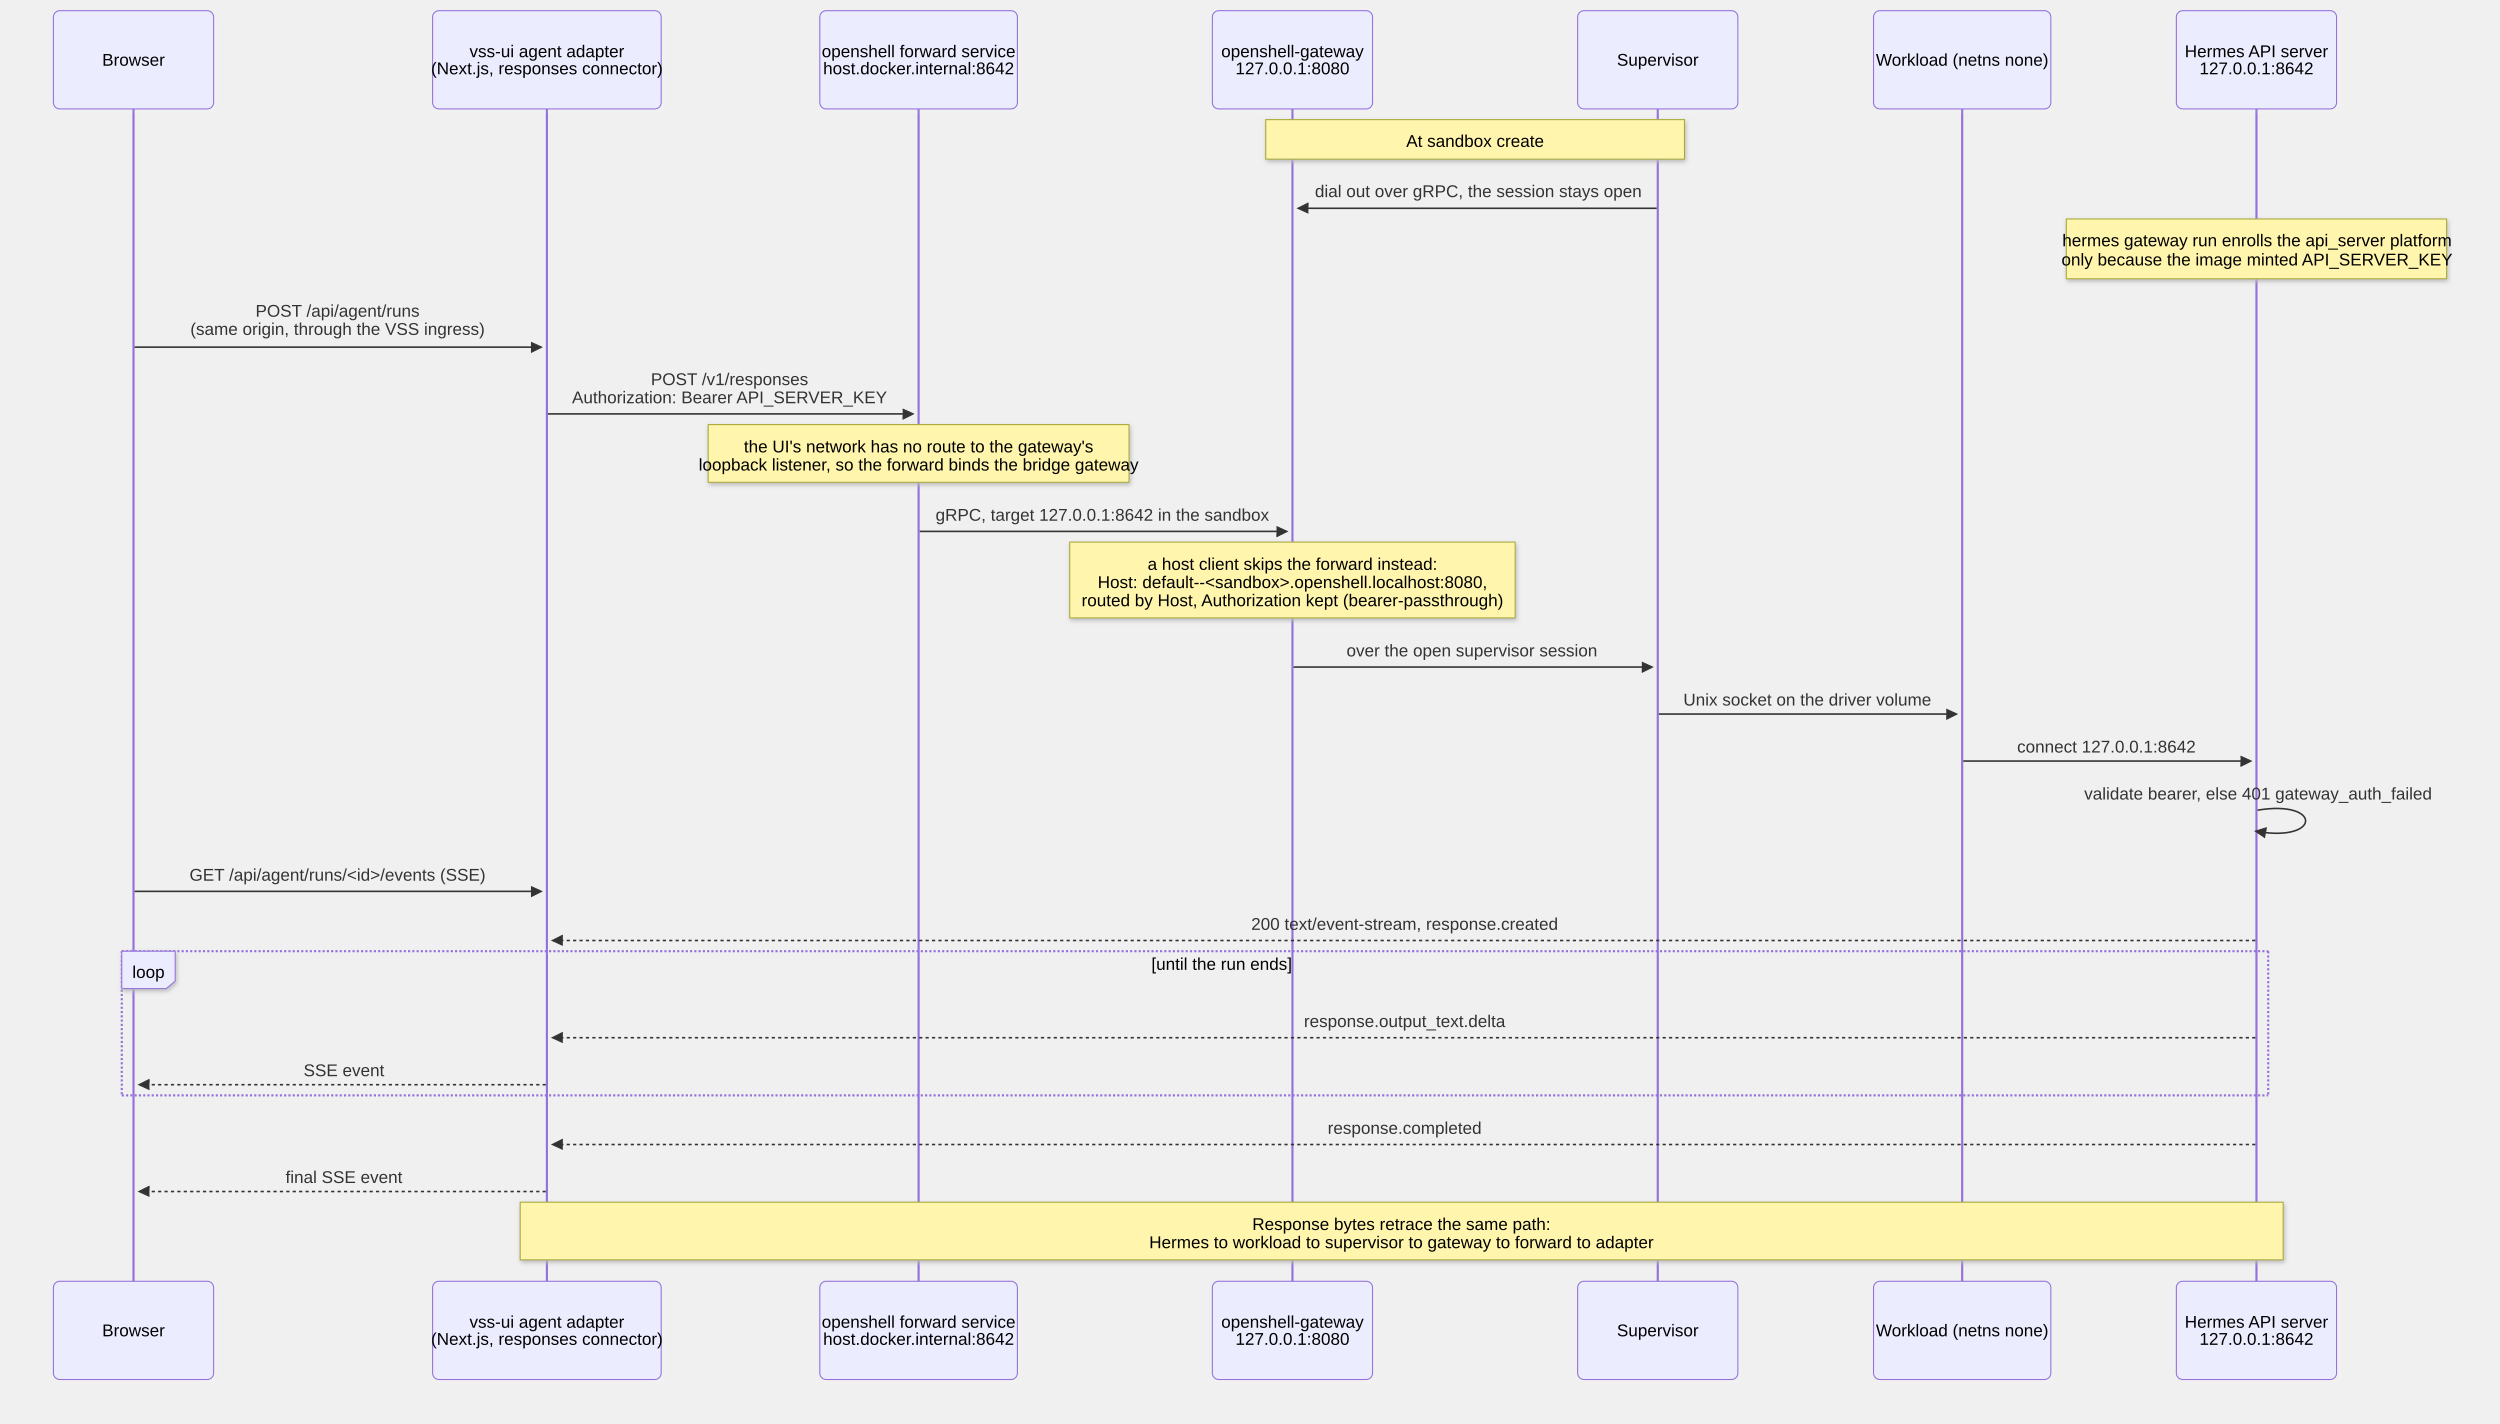
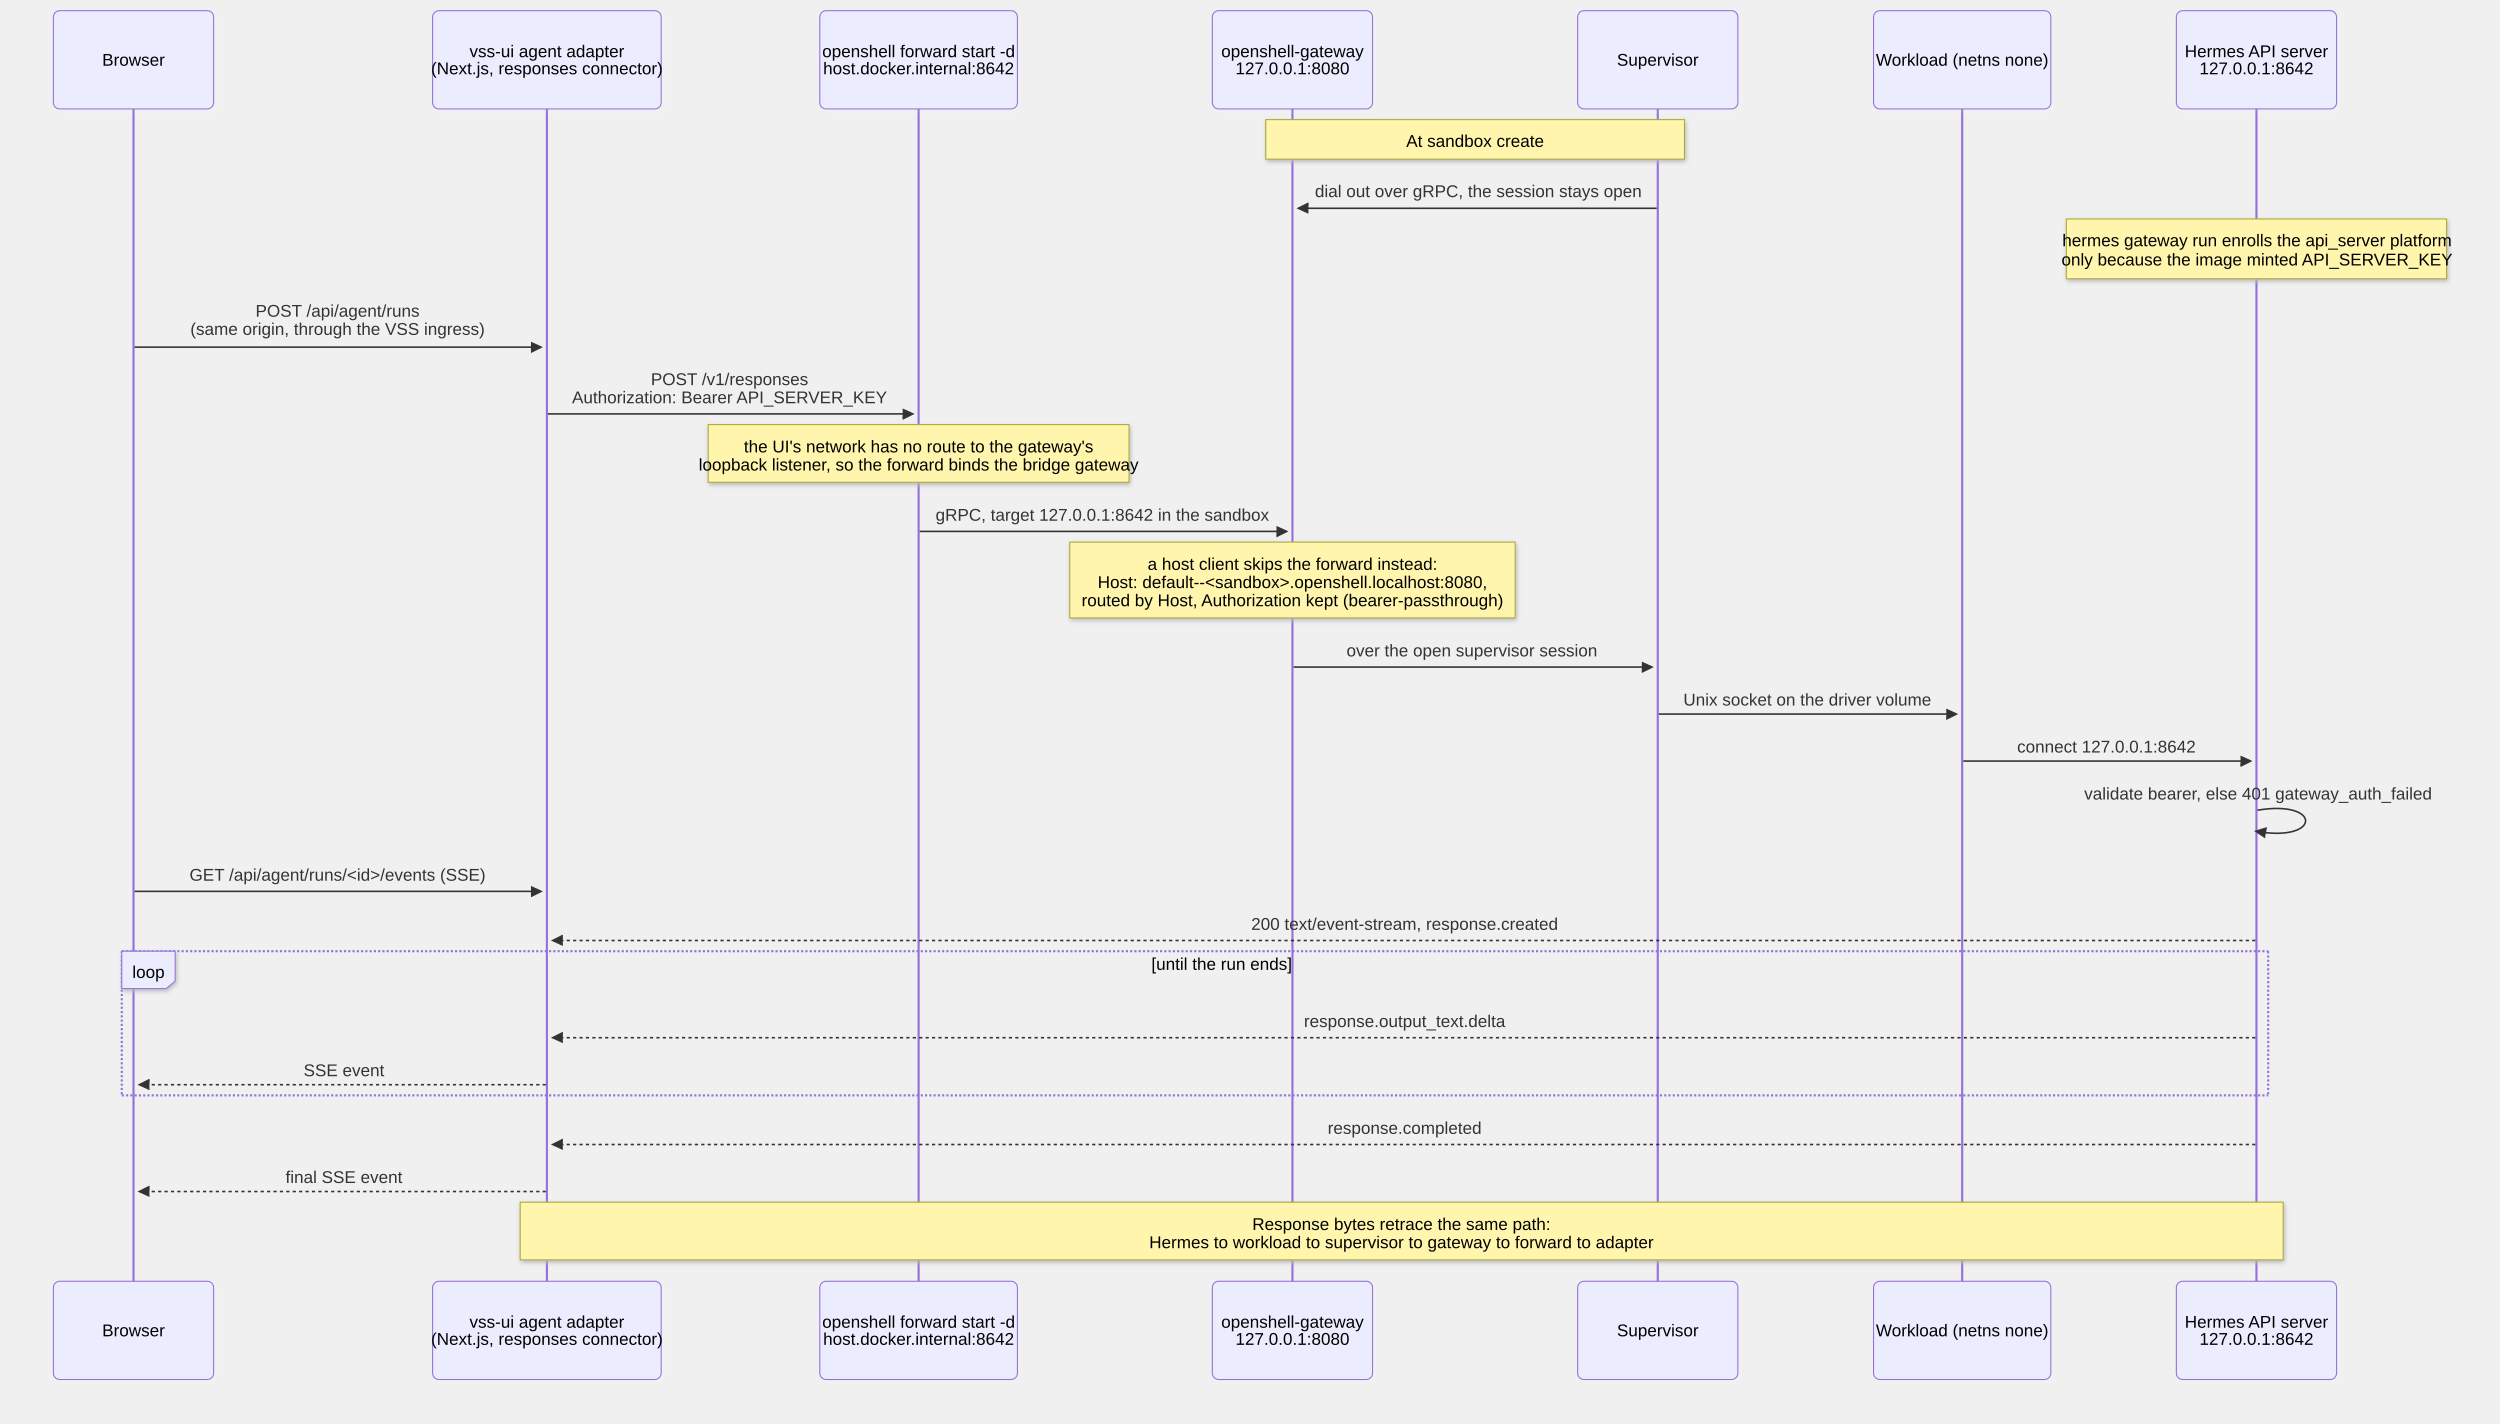
<svg xmlns="http://www.w3.org/2000/svg" id="my-svg" width="100%" style="max-width: 2340.5px; background-color: white;" viewBox="-50 -10 2340.5 1332.5" role="graphics-document document" aria-roledescription="sequence">
  <g>
    <rect x="1987.5" y="1189.5" fill="#eaeaea" stroke="#666" width="150" height="92" name="AG" rx="6" ry="6" class="actor actor-bottom" data-look="neo" filter="url(#my-svg-drop-shadow)" />
    <text x="2062.5" y="1235.5" dominant-baseline="central" alignment-baseline="central" class="actor actor-box" style="text-anchor: middle; font-size: 16px; font-weight: 400;">
      <tspan x="2062.5" dy="-8">Hermes API server</tspan>
    </text>
    <text x="2062.5" y="1235.5" dominant-baseline="central" alignment-baseline="central" class="actor actor-box" style="text-anchor: middle; font-size: 16px; font-weight: 400;">
      <tspan x="2062.5" dy="8">127.0.0.1:8642</tspan>
    </text>
  </g>
  <g>
    <rect x="1704" y="1189.5" fill="#eaeaea" stroke="#666" width="166" height="92" name="WL" rx="6" ry="6" class="actor actor-bottom" data-look="neo" filter="url(#my-svg-drop-shadow)" />
    <text x="1787" y="1235.5" dominant-baseline="central" alignment-baseline="central" class="actor actor-box" style="text-anchor: middle; font-size: 16px; font-weight: 400;">
      <tspan x="1787" dy="0">Workload (netns none)</tspan>
    </text>
  </g>
  <g>
    <rect x="1427" y="1189.5" fill="#eaeaea" stroke="#666" width="150" height="92" name="SUP" rx="6" ry="6" class="actor actor-bottom" data-look="neo" filter="url(#my-svg-drop-shadow)" />
    <text x="1502" y="1235.5" dominant-baseline="central" alignment-baseline="central" class="actor actor-box" style="text-anchor: middle; font-size: 16px; font-weight: 400;">
      <tspan x="1502" dy="0">Supervisor</tspan>
    </text>
  </g>
  <g>
    <rect x="1085" y="1189.5" fill="#eaeaea" stroke="#666" width="150" height="92" name="GW" rx="6" ry="6" class="actor actor-bottom" data-look="neo" filter="url(#my-svg-drop-shadow)" />
    <text x="1160" y="1235.5" dominant-baseline="central" alignment-baseline="central" class="actor actor-box" style="text-anchor: middle; font-size: 16px; font-weight: 400;">
      <tspan x="1160" dy="-8">openshell-gateway</tspan>
    </text>
    <text x="1160" y="1235.5" dominant-baseline="central" alignment-baseline="central" class="actor actor-box" style="text-anchor: middle; font-size: 16px; font-weight: 400;">
      <tspan x="1160" dy="8">127.0.0.1:8080</tspan>
    </text>
  </g>
  <g>
    <rect x="717.5" y="1189.5" fill="#eaeaea" stroke="#666" width="185" height="92" name="FW" rx="6" ry="6" class="actor actor-bottom" data-look="neo" filter="url(#my-svg-drop-shadow)" />
    <text x="810" y="1235.5" dominant-baseline="central" alignment-baseline="central" class="actor actor-box" style="text-anchor: middle; font-size: 16px; font-weight: 400;">
-       <tspan x="810" dy="-8">openshell forward service</tspan>
+       <tspan x="810" dy="-8">openshell forward start -d</tspan>
    </text>
    <text x="810" y="1235.5" dominant-baseline="central" alignment-baseline="central" class="actor actor-box" style="text-anchor: middle; font-size: 16px; font-weight: 400;">
      <tspan x="810" dy="8">host.docker.internal:8642</tspan>
    </text>
  </g>
  <g>
    <rect x="355" y="1189.5" fill="#eaeaea" stroke="#666" width="214" height="92" name="UI" rx="6" ry="6" class="actor actor-bottom" data-look="neo" filter="url(#my-svg-drop-shadow)" />
    <text x="462" y="1235.5" dominant-baseline="central" alignment-baseline="central" class="actor actor-box" style="text-anchor: middle; font-size: 16px; font-weight: 400;">
      <tspan x="462" dy="-8">vss-ui agent adapter</tspan>
    </text>
    <text x="462" y="1235.5" dominant-baseline="central" alignment-baseline="central" class="actor actor-box" style="text-anchor: middle; font-size: 16px; font-weight: 400;">
      <tspan x="462" dy="8">(Next.js, responses connector)</tspan>
    </text>
  </g>
  <g>
    <rect x="0" y="1189.5" fill="#eaeaea" stroke="#666" width="150" height="92" name="B" rx="6" ry="6" class="actor actor-bottom" data-look="neo" filter="url(#my-svg-drop-shadow)" />
    <text x="75" y="1235.5" dominant-baseline="central" alignment-baseline="central" class="actor actor-box" style="text-anchor: middle; font-size: 16px; font-weight: 400;">
      <tspan x="75" dy="0">Browser</tspan>
    </text>
  </g>
  <g>
    <line id="actor6" x1="2062.5" y1="92" x2="2062.5" y2="1189.5" class="actor-line 200" stroke-width="0.5px" stroke="#999" name="AG" data-et="life-line" data-id="AG" />
    <g id="root-6" data-look="neo" data-et="participant" data-type="participant" data-id="AG">
      <rect x="1987.5" y="0" fill="#eaeaea" stroke="#666" width="150" height="92" name="AG" rx="6" ry="6" class="actor actor-top" data-look="neo" filter="url(#my-svg-drop-shadow)" />
      <text x="2062.5" y="46" dominant-baseline="central" alignment-baseline="central" class="actor actor-box" style="text-anchor: middle; font-size: 16px; font-weight: 400;">
        <tspan x="2062.5" dy="-8">Hermes API server</tspan>
      </text>
      <text x="2062.5" y="46" dominant-baseline="central" alignment-baseline="central" class="actor actor-box" style="text-anchor: middle; font-size: 16px; font-weight: 400;">
        <tspan x="2062.5" dy="8">127.0.0.1:8642</tspan>
      </text>
    </g>
  </g>
  <g>
    <line id="actor5" x1="1787" y1="92" x2="1787" y2="1189.5" class="actor-line 200" stroke-width="0.5px" stroke="#999" name="WL" data-et="life-line" data-id="WL" />
    <g id="root-5" data-look="neo" data-et="participant" data-type="participant" data-id="WL">
      <rect x="1704" y="0" fill="#eaeaea" stroke="#666" width="166" height="92" name="WL" rx="6" ry="6" class="actor actor-top" data-look="neo" filter="url(#my-svg-drop-shadow)" />
      <text x="1787" y="46" dominant-baseline="central" alignment-baseline="central" class="actor actor-box" style="text-anchor: middle; font-size: 16px; font-weight: 400;">
        <tspan x="1787" dy="0">Workload (netns none)</tspan>
      </text>
    </g>
  </g>
  <g>
    <line id="actor4" x1="1502" y1="92" x2="1502" y2="1189.5" class="actor-line 200" stroke-width="0.5px" stroke="#999" name="SUP" data-et="life-line" data-id="SUP" />
    <g id="root-4" data-look="neo" data-et="participant" data-type="participant" data-id="SUP">
      <rect x="1427" y="0" fill="#eaeaea" stroke="#666" width="150" height="92" name="SUP" rx="6" ry="6" class="actor actor-top" data-look="neo" filter="url(#my-svg-drop-shadow)" />
      <text x="1502" y="46" dominant-baseline="central" alignment-baseline="central" class="actor actor-box" style="text-anchor: middle; font-size: 16px; font-weight: 400;">
        <tspan x="1502" dy="0">Supervisor</tspan>
      </text>
    </g>
  </g>
  <g>
    <line id="actor3" x1="1160" y1="92" x2="1160" y2="1189.5" class="actor-line 200" stroke-width="0.5px" stroke="#999" name="GW" data-et="life-line" data-id="GW" />
    <g id="root-3" data-look="neo" data-et="participant" data-type="participant" data-id="GW">
      <rect x="1085" y="0" fill="#eaeaea" stroke="#666" width="150" height="92" name="GW" rx="6" ry="6" class="actor actor-top" data-look="neo" filter="url(#my-svg-drop-shadow)" />
      <text x="1160" y="46" dominant-baseline="central" alignment-baseline="central" class="actor actor-box" style="text-anchor: middle; font-size: 16px; font-weight: 400;">
        <tspan x="1160" dy="-8">openshell-gateway</tspan>
      </text>
      <text x="1160" y="46" dominant-baseline="central" alignment-baseline="central" class="actor actor-box" style="text-anchor: middle; font-size: 16px; font-weight: 400;">
        <tspan x="1160" dy="8">127.0.0.1:8080</tspan>
      </text>
    </g>
  </g>
  <g>
    <line id="actor2" x1="810" y1="92" x2="810" y2="1189.5" class="actor-line 200" stroke-width="0.5px" stroke="#999" name="FW" data-et="life-line" data-id="FW" />
    <g id="root-2" data-look="neo" data-et="participant" data-type="participant" data-id="FW">
      <rect x="717.5" y="0" fill="#eaeaea" stroke="#666" width="185" height="92" name="FW" rx="6" ry="6" class="actor actor-top" data-look="neo" filter="url(#my-svg-drop-shadow)" />
      <text x="810" y="46" dominant-baseline="central" alignment-baseline="central" class="actor actor-box" style="text-anchor: middle; font-size: 16px; font-weight: 400;">
-         <tspan x="810" dy="-8">openshell forward service</tspan>
+         <tspan x="810" dy="-8">openshell forward start -d</tspan>
      </text>
      <text x="810" y="46" dominant-baseline="central" alignment-baseline="central" class="actor actor-box" style="text-anchor: middle; font-size: 16px; font-weight: 400;">
        <tspan x="810" dy="8">host.docker.internal:8642</tspan>
      </text>
    </g>
  </g>
  <g>
    <line id="actor1" x1="462" y1="92" x2="462" y2="1189.5" class="actor-line 200" stroke-width="0.5px" stroke="#999" name="UI" data-et="life-line" data-id="UI" />
    <g id="root-1" data-look="neo" data-et="participant" data-type="participant" data-id="UI">
      <rect x="355" y="0" fill="#eaeaea" stroke="#666" width="214" height="92" name="UI" rx="6" ry="6" class="actor actor-top" data-look="neo" filter="url(#my-svg-drop-shadow)" />
      <text x="462" y="46" dominant-baseline="central" alignment-baseline="central" class="actor actor-box" style="text-anchor: middle; font-size: 16px; font-weight: 400;">
        <tspan x="462" dy="-8">vss-ui agent adapter</tspan>
      </text>
      <text x="462" y="46" dominant-baseline="central" alignment-baseline="central" class="actor actor-box" style="text-anchor: middle; font-size: 16px; font-weight: 400;">
        <tspan x="462" dy="8">(Next.js, responses connector)</tspan>
      </text>
    </g>
  </g>
  <g>
    <line id="actor0" x1="75" y1="92" x2="75" y2="1189.5" class="actor-line 200" stroke-width="0.5px" stroke="#999" name="B" data-et="life-line" data-id="B" />
    <g id="root-0" data-look="neo" data-et="participant" data-type="participant" data-id="B">
      <rect x="0" y="0" fill="#eaeaea" stroke="#666" width="150" height="92" name="B" rx="6" ry="6" class="actor actor-top" data-look="neo" filter="url(#my-svg-drop-shadow)" />
      <text x="75" y="46" dominant-baseline="central" alignment-baseline="central" class="actor actor-box" style="text-anchor: middle; font-size: 16px; font-weight: 400;">
        <tspan x="75" dy="0">Browser</tspan>
      </text>
    </g>
  </g>
  <style>#my-svg{font-family:Arial;font-size:16px;fill:#333;}@keyframes edge-animation-frame{from{stroke-dashoffset:0;}}@keyframes dash{to{stroke-dashoffset:0;}}#my-svg .edge-animation-slow{stroke-dasharray:9,5!important;stroke-dashoffset:900;animation:dash 50s linear infinite;stroke-linecap:round;}#my-svg .edge-animation-fast{stroke-dasharray:9,5!important;stroke-dashoffset:900;animation:dash 20s linear infinite;stroke-linecap:round;}#my-svg .error-icon{fill:#552222;}#my-svg .error-text{fill:#552222;stroke:#552222;}#my-svg .edge-thickness-normal{stroke-width:1px;}#my-svg .edge-thickness-thick{stroke-width:3.5px;}#my-svg .edge-pattern-solid{stroke-dasharray:0;}#my-svg .edge-thickness-invisible{stroke-width:0;fill:none;}#my-svg .edge-pattern-dashed{stroke-dasharray:3;}#my-svg .edge-pattern-dotted{stroke-dasharray:2;}#my-svg .marker{fill:#333333;stroke:#333333;}#my-svg .marker.cross{stroke:#333333;}#my-svg svg{font-family:Arial;font-size:16px;}#my-svg p{margin:0;}#my-svg .actor{stroke:#9370DB;fill:#ECECFF;stroke-width:1;}#my-svg rect.actor.outer-path[data-look="neo"]{filter:drop-shadow(1px 2px 2px rgba(185, 185, 185, 1));}#my-svg rect.note[data-look="neo"]{stroke:#aaaa33;fill:#fff5ad;filter:drop-shadow(1px 2px 2px rgba(185, 185, 185, 1));}#my-svg text.actor&gt;tspan{fill:black;stroke:none;}#my-svg .actor-line{stroke:#9370DB;}#my-svg .innerArc{stroke-width:1.5;stroke-dasharray:none;}#my-svg .messageLine0{stroke-width:1.5;stroke-dasharray:none;stroke:#333;}#my-svg .messageLine1{stroke-width:1.5;stroke-dasharray:2,2;stroke:#333;}#my-svg [id$="-arrowhead"] path{fill:#333;stroke:#333;}#my-svg .sequenceNumber{fill:white;}#my-svg [id$="-sequencenumber"]{fill:#333;}#my-svg [id$="-crosshead"] path{fill:#333;stroke:#333;}#my-svg .messageText{fill:#333;stroke:none;}#my-svg .labelBox{stroke:#9370DB;fill:#ECECFF;filter:drop-shadow(1px 2px 2px rgba(185, 185, 185, 1));}#my-svg .labelText,#my-svg .labelText&gt;tspan{fill:black;stroke:none;}#my-svg .loopText,#my-svg .loopText&gt;tspan{fill:black;stroke:none;}#my-svg .sectionTitle,#my-svg .sectionTitle&gt;tspan{fill:black;stroke:none;}#my-svg .loopLine{stroke-width:2px;stroke-dasharray:2,2;stroke:#9370DB;fill:#9370DB;}#my-svg .note{stroke:#aaaa33;fill:#fff5ad;}#my-svg .noteText,#my-svg .noteText&gt;tspan{fill:black;stroke:none;}#my-svg .activation0{fill:#f4f4f4;stroke:#666;}#my-svg .activation1{fill:#f4f4f4;stroke:#666;}#my-svg .activation2{fill:#f4f4f4;stroke:#666;}#my-svg .actorPopupMenu{position:absolute;}#my-svg .actorPopupMenuPanel{position:absolute;fill:#ECECFF;box-shadow:0px 8px 16px 0px rgba(0,0,0,0.2);filter:drop-shadow(3px 5px 2px rgb(0 0 0 / 0.4));}#my-svg .actor-man circle,#my-svg line{fill:#ECECFF;stroke-width:2px;}#my-svg g rect.rect{filter:drop-shadow(1px 2px 2px rgba(185, 185, 185, 1));stroke:#9370DB;}#my-svg .node .neo-node{stroke:#9370DB;}#my-svg [data-look="neo"].node rect,#my-svg [data-look="neo"].cluster rect,#my-svg [data-look="neo"].node polygon{stroke:#9370DB;filter:drop-shadow(1px 2px 2px rgba(185, 185, 185, 1));}#my-svg [data-look="neo"].swimlane.cluster rect{filter:none;}#my-svg [data-look="neo"].node path{stroke:#9370DB;stroke-width:1px;}#my-svg [data-look="neo"].node .outer-path{filter:drop-shadow(1px 2px 2px rgba(185, 185, 185, 1));}#my-svg [data-look="neo"].node .neo-line path{stroke:#9370DB;filter:none;}#my-svg [data-look="neo"].node circle{stroke:#9370DB;filter:drop-shadow(1px 2px 2px rgba(185, 185, 185, 1));}#my-svg [data-look="neo"].node circle .state-start{fill:#000000;}#my-svg [data-look="neo"].icon-shape .icon{fill:#9370DB;filter:drop-shadow(1px 2px 2px rgba(185, 185, 185, 1));}#my-svg [data-look="neo"].icon-shape .icon-neo path{stroke:#9370DB;filter:drop-shadow(1px 2px 2px rgba(185, 185, 185, 1));}#my-svg :root{--mermaid-font-family:"trebuchet ms",verdana,arial,sans-serif;}</style>
  <g />
  <defs>
    <symbol id="my-svg-computer" width="24" height="24">
      <path transform="scale(.5)" d="M2 2v13h20v-13h-20zm18 11h-16v-9h16v9zm-10.228 6l.466-1h3.524l.467 1h-4.457zm14.228 3h-24l2-6h2.104l-1.33 4h18.45l-1.297-4h2.073l2 6zm-5-10h-14v-7h14v7z" />
    </symbol>
  </defs>
  <defs>
    <symbol id="my-svg-database" fill-rule="evenodd" clip-rule="evenodd">
      <path transform="scale(.5)" d="M12.258.001l.256.004.255.005.253.008.251.01.249.012.247.015.246.016.242.019.241.02.239.023.236.024.233.027.231.028.229.031.225.032.223.034.22.036.217.038.214.04.211.041.208.043.205.045.201.046.198.048.194.05.191.051.187.053.183.054.18.056.175.057.172.059.168.06.163.061.16.063.155.064.15.066.074.033.073.033.071.034.07.034.069.035.068.035.067.035.066.035.064.036.064.036.062.036.06.036.06.037.058.037.058.037.055.038.055.038.053.038.052.038.051.039.05.039.048.039.047.039.045.04.044.04.043.04.041.04.04.041.039.041.037.041.036.041.034.041.033.042.032.042.03.042.029.042.027.042.026.043.024.043.023.043.021.043.02.043.018.044.017.043.015.044.013.044.012.044.011.045.009.044.007.045.006.045.004.045.002.045.001.045v17l-.001.045-.002.045-.004.045-.006.045-.007.045-.009.044-.011.045-.012.044-.013.044-.015.044-.017.043-.018.044-.02.043-.021.043-.023.043-.024.043-.026.043-.027.042-.029.042-.03.042-.032.042-.033.042-.034.041-.036.041-.037.041-.039.041-.04.041-.041.04-.043.04-.044.04-.045.04-.047.039-.048.039-.05.039-.051.039-.052.038-.053.038-.055.038-.055.038-.058.037-.058.037-.06.037-.06.036-.062.036-.064.036-.064.036-.066.035-.067.035-.068.035-.069.035-.07.034-.071.034-.073.033-.074.033-.15.066-.155.064-.16.063-.163.061-.168.06-.172.059-.175.057-.18.056-.183.054-.187.053-.191.051-.194.05-.198.048-.201.046-.205.045-.208.043-.211.041-.214.04-.217.038-.22.036-.223.034-.225.032-.229.031-.231.028-.233.027-.236.024-.239.023-.241.02-.242.019-.246.016-.247.015-.249.012-.251.01-.253.008-.255.005-.256.004-.258.001-.258-.001-.256-.004-.255-.005-.253-.008-.251-.01-.249-.012-.247-.015-.245-.016-.243-.019-.241-.02-.238-.023-.236-.024-.234-.027-.231-.028-.228-.031-.226-.032-.223-.034-.22-.036-.217-.038-.214-.04-.211-.041-.208-.043-.204-.045-.201-.046-.198-.048-.195-.05-.19-.051-.187-.053-.184-.054-.179-.056-.176-.057-.172-.059-.167-.06-.164-.061-.159-.063-.155-.064-.151-.066-.074-.033-.072-.033-.072-.034-.07-.034-.069-.035-.068-.035-.067-.035-.066-.035-.064-.036-.063-.036-.062-.036-.061-.036-.06-.037-.058-.037-.057-.037-.056-.038-.055-.038-.053-.038-.052-.038-.051-.039-.049-.039-.049-.039-.046-.039-.046-.04-.044-.04-.043-.04-.041-.04-.04-.041-.039-.041-.037-.041-.036-.041-.034-.041-.033-.042-.032-.042-.03-.042-.029-.042-.027-.042-.026-.043-.024-.043-.023-.043-.021-.043-.02-.043-.018-.044-.017-.043-.015-.044-.013-.044-.012-.044-.011-.045-.009-.044-.007-.045-.006-.045-.004-.045-.002-.045-.001-.045v-17l.001-.045.002-.045.004-.045.006-.045.007-.045.009-.044.011-.045.012-.044.013-.044.015-.044.017-.043.018-.044.02-.043.021-.043.023-.043.024-.043.026-.043.027-.042.029-.042.03-.042.032-.042.033-.042.034-.041.036-.041.037-.041.039-.041.04-.041.041-.04.043-.04.044-.04.046-.04.046-.039.049-.039.049-.039.051-.039.052-.038.053-.038.055-.038.056-.038.057-.037.058-.037.06-.037.061-.036.062-.036.063-.036.064-.036.066-.035.067-.035.068-.035.069-.035.07-.034.072-.034.072-.033.074-.033.151-.066.155-.064.159-.063.164-.061.167-.06.172-.059.176-.057.179-.056.184-.054.187-.053.19-.051.195-.05.198-.048.201-.046.204-.045.208-.043.211-.041.214-.04.217-.038.22-.036.223-.034.226-.032.228-.031.231-.028.234-.027.236-.024.238-.023.241-.02.243-.019.245-.016.247-.015.249-.012.251-.01.253-.008.255-.005.256-.004.258-.001.258.001zm-9.258 20.499v.01l.001.021.003.021.004.022.005.021.006.022.007.022.009.023.01.022.011.023.012.023.013.023.015.023.016.024.017.023.018.024.019.024.021.024.022.025.023.024.024.025.052.049.056.05.061.051.066.051.07.051.075.051.079.052.084.052.088.052.092.052.097.052.102.051.105.052.11.052.114.051.119.051.123.051.127.05.131.05.135.05.139.048.144.049.147.047.152.047.155.047.16.045.163.045.167.043.171.043.176.041.178.041.183.039.187.039.19.037.194.035.197.035.202.033.204.031.209.03.212.029.216.027.219.025.222.024.226.021.23.02.233.018.236.016.24.015.243.012.246.01.249.008.253.005.256.004.259.001.26-.001.257-.004.254-.005.25-.008.247-.011.244-.012.241-.014.237-.016.233-.018.231-.021.226-.021.224-.024.22-.026.216-.027.212-.028.21-.031.205-.031.202-.034.198-.034.194-.036.191-.037.187-.039.183-.04.179-.04.175-.042.172-.043.168-.044.163-.045.16-.046.155-.046.152-.047.148-.048.143-.049.139-.049.136-.05.131-.05.126-.05.123-.051.118-.052.114-.051.11-.052.106-.052.101-.052.096-.052.092-.052.088-.053.083-.051.079-.052.074-.052.07-.051.065-.051.06-.051.056-.05.051-.05.023-.024.023-.025.021-.024.02-.024.019-.024.018-.024.017-.024.015-.023.014-.024.013-.023.012-.023.01-.023.01-.022.008-.022.006-.022.006-.022.004-.022.004-.021.001-.021.001-.021v-4.127l-.077.055-.08.053-.083.054-.085.053-.087.052-.09.052-.093.051-.095.05-.097.05-.1.049-.102.049-.105.048-.106.047-.109.047-.111.046-.114.045-.115.045-.118.044-.12.043-.122.042-.124.042-.126.041-.128.04-.13.04-.132.038-.134.038-.135.037-.138.037-.139.035-.142.035-.143.034-.144.033-.147.032-.148.031-.15.03-.151.03-.153.029-.154.027-.156.027-.158.026-.159.025-.161.024-.162.023-.163.022-.165.021-.166.02-.167.019-.169.018-.169.017-.171.016-.173.015-.173.014-.175.013-.175.012-.177.011-.178.01-.179.008-.179.008-.181.006-.182.005-.182.004-.184.003-.184.002h-.37l-.184-.002-.184-.003-.182-.004-.182-.005-.181-.006-.179-.008-.179-.008-.178-.01-.176-.011-.176-.012-.175-.013-.173-.014-.172-.015-.171-.016-.17-.017-.169-.018-.167-.019-.166-.02-.165-.021-.163-.022-.162-.023-.161-.024-.159-.025-.157-.026-.156-.027-.155-.027-.153-.029-.151-.03-.15-.03-.148-.031-.146-.032-.145-.033-.143-.034-.141-.035-.14-.035-.137-.037-.136-.037-.134-.038-.132-.038-.13-.04-.128-.04-.126-.041-.124-.042-.122-.042-.12-.044-.117-.043-.116-.045-.113-.045-.112-.046-.109-.047-.106-.047-.105-.048-.102-.049-.1-.049-.097-.05-.095-.05-.093-.052-.09-.051-.087-.052-.085-.053-.083-.054-.08-.054-.077-.054v4.127zm0-5.654v.011l.001.021.003.021.004.021.005.022.006.022.007.022.009.022.01.022.011.023.012.023.013.023.015.024.016.023.017.024.018.024.019.024.021.024.022.024.023.025.024.024.052.05.056.05.061.05.066.051.07.051.075.052.079.051.084.052.088.052.092.052.097.052.102.052.105.052.11.051.114.051.119.052.123.05.127.051.131.05.135.049.139.049.144.048.147.048.152.047.155.046.16.045.163.045.167.044.171.042.176.042.178.04.183.04.187.038.19.037.194.036.197.034.202.033.204.032.209.03.212.028.216.027.219.025.222.024.226.022.23.02.233.018.236.016.24.014.243.012.246.01.249.008.253.006.256.003.259.001.26-.001.257-.003.254-.006.25-.008.247-.01.244-.012.241-.015.237-.016.233-.018.231-.02.226-.022.224-.024.22-.025.216-.027.212-.029.21-.03.205-.032.202-.033.198-.035.194-.036.191-.037.187-.039.183-.039.179-.041.175-.042.172-.043.168-.044.163-.045.16-.045.155-.047.152-.047.148-.048.143-.048.139-.05.136-.049.131-.05.126-.051.123-.051.118-.051.114-.052.11-.052.106-.052.101-.052.096-.052.092-.052.088-.052.083-.052.079-.052.074-.051.07-.052.065-.051.06-.05.056-.051.051-.049.023-.025.023-.024.021-.025.02-.024.019-.024.018-.024.017-.024.015-.023.014-.023.013-.024.012-.022.01-.023.01-.023.008-.022.006-.022.006-.022.004-.021.004-.022.001-.021.001-.021v-4.139l-.077.054-.08.054-.083.054-.085.052-.087.053-.09.051-.093.051-.095.051-.097.05-.1.049-.102.049-.105.048-.106.047-.109.047-.111.046-.114.045-.115.044-.118.044-.12.044-.122.042-.124.042-.126.041-.128.04-.13.039-.132.039-.134.038-.135.037-.138.036-.139.036-.142.035-.143.033-.144.033-.147.033-.148.031-.15.03-.151.03-.153.028-.154.028-.156.027-.158.026-.159.025-.161.024-.162.023-.163.022-.165.021-.166.02-.167.019-.169.018-.169.017-.171.016-.173.015-.173.014-.175.013-.175.012-.177.011-.178.009-.179.009-.179.007-.181.007-.182.005-.182.004-.184.003-.184.002h-.37l-.184-.002-.184-.003-.182-.004-.182-.005-.181-.007-.179-.007-.179-.009-.178-.009-.176-.011-.176-.012-.175-.013-.173-.014-.172-.015-.171-.016-.17-.017-.169-.018-.167-.019-.166-.02-.165-.021-.163-.022-.162-.023-.161-.024-.159-.025-.157-.026-.156-.027-.155-.028-.153-.028-.151-.03-.15-.03-.148-.031-.146-.033-.145-.033-.143-.033-.141-.035-.14-.036-.137-.036-.136-.037-.134-.038-.132-.039-.13-.039-.128-.04-.126-.041-.124-.042-.122-.043-.12-.043-.117-.044-.116-.044-.113-.046-.112-.046-.109-.046-.106-.047-.105-.048-.102-.049-.1-.049-.097-.05-.095-.051-.093-.051-.09-.051-.087-.053-.085-.052-.083-.054-.08-.054-.077-.054v4.139zm0-5.666v.011l.001.02.003.022.004.021.005.022.006.021.007.022.009.023.01.022.011.023.012.023.013.023.015.023.016.024.017.024.018.023.019.024.021.025.022.024.023.024.024.025.052.05.056.05.061.05.066.051.07.051.075.052.079.051.084.052.088.052.092.052.097.052.102.052.105.051.11.052.114.051.119.051.123.051.127.05.131.05.135.05.139.049.144.048.147.048.152.047.155.046.16.045.163.045.167.043.171.043.176.042.178.04.183.04.187.038.19.037.194.036.197.034.202.033.204.032.209.03.212.028.216.027.219.025.222.024.226.021.23.02.233.018.236.017.24.014.243.012.246.01.249.008.253.006.256.003.259.001.26-.001.257-.003.254-.006.25-.008.247-.01.244-.013.241-.014.237-.016.233-.018.231-.02.226-.022.224-.024.22-.025.216-.027.212-.029.21-.03.205-.032.202-.033.198-.035.194-.036.191-.037.187-.039.183-.039.179-.041.175-.042.172-.043.168-.044.163-.045.16-.045.155-.047.152-.047.148-.048.143-.049.139-.049.136-.049.131-.051.126-.05.123-.051.118-.052.114-.051.11-.052.106-.052.101-.052.096-.052.092-.052.088-.052.083-.052.079-.052.074-.052.07-.051.065-.051.06-.051.056-.05.051-.049.023-.025.023-.025.021-.024.02-.024.019-.024.018-.024.017-.024.015-.023.014-.024.013-.023.012-.023.01-.022.01-.023.008-.022.006-.022.006-.022.004-.022.004-.021.001-.021.001-.021v-4.153l-.077.054-.08.054-.083.053-.085.053-.087.053-.09.051-.093.051-.095.051-.097.05-.1.049-.102.048-.105.048-.106.048-.109.046-.111.046-.114.046-.115.044-.118.044-.12.043-.122.043-.124.042-.126.041-.128.04-.13.039-.132.039-.134.038-.135.037-.138.036-.139.036-.142.034-.143.034-.144.033-.147.032-.148.032-.15.03-.151.03-.153.028-.154.028-.156.027-.158.026-.159.024-.161.024-.162.023-.163.023-.165.021-.166.02-.167.019-.169.018-.169.017-.171.016-.173.015-.173.014-.175.013-.175.012-.177.01-.178.01-.179.009-.179.007-.181.006-.182.006-.182.004-.184.003-.184.001-.185.001-.185-.001-.184-.001-.184-.003-.182-.004-.182-.006-.181-.006-.179-.007-.179-.009-.178-.01-.176-.01-.176-.012-.175-.013-.173-.014-.172-.015-.171-.016-.17-.017-.169-.018-.167-.019-.166-.02-.165-.021-.163-.023-.162-.023-.161-.024-.159-.024-.157-.026-.156-.027-.155-.028-.153-.028-.151-.03-.15-.03-.148-.032-.146-.032-.145-.033-.143-.034-.141-.034-.14-.036-.137-.036-.136-.037-.134-.038-.132-.039-.13-.039-.128-.041-.126-.041-.124-.041-.122-.043-.12-.043-.117-.044-.116-.044-.113-.046-.112-.046-.109-.046-.106-.048-.105-.048-.102-.048-.1-.05-.097-.049-.095-.051-.093-.051-.09-.052-.087-.052-.085-.053-.083-.053-.08-.054-.077-.054v4.153zm8.74-8.179l-.257.004-.254.005-.25.008-.247.011-.244.012-.241.014-.237.016-.233.018-.231.021-.226.022-.224.023-.22.026-.216.027-.212.028-.21.031-.205.032-.202.033-.198.034-.194.036-.191.038-.187.038-.183.04-.179.041-.175.042-.172.043-.168.043-.163.045-.16.046-.155.046-.152.048-.148.048-.143.048-.139.049-.136.05-.131.05-.126.051-.123.051-.118.051-.114.052-.11.052-.106.052-.101.052-.096.052-.092.052-.088.052-.083.052-.079.052-.074.051-.07.052-.065.051-.06.05-.056.05-.051.05-.023.025-.023.024-.021.024-.02.025-.019.024-.018.024-.017.023-.015.024-.014.023-.013.023-.012.023-.01.023-.01.022-.008.022-.006.023-.006.021-.004.022-.004.021-.001.021-.001.021.001.021.001.021.004.021.004.022.006.021.006.023.008.022.01.022.01.023.012.023.013.023.014.023.015.024.017.023.018.024.019.024.02.025.021.024.023.024.023.025.051.05.056.05.06.05.065.051.07.052.074.051.079.052.083.052.088.052.092.052.096.052.101.052.106.052.11.052.114.052.118.051.123.051.126.051.131.05.136.05.139.049.143.048.148.048.152.048.155.046.16.046.163.045.168.043.172.043.175.042.179.041.183.04.187.038.191.038.194.036.198.034.202.033.205.032.21.031.212.028.216.027.22.026.224.023.226.022.231.021.233.018.237.016.241.014.244.012.247.011.25.008.254.005.257.004.26.001.26-.001.257-.004.254-.005.25-.008.247-.011.244-.012.241-.014.237-.016.233-.018.231-.021.226-.022.224-.023.22-.026.216-.027.212-.028.21-.031.205-.032.202-.033.198-.034.194-.036.191-.038.187-.038.183-.04.179-.041.175-.042.172-.043.168-.043.163-.045.16-.046.155-.046.152-.048.148-.048.143-.048.139-.049.136-.05.131-.05.126-.051.123-.051.118-.051.114-.052.11-.052.106-.052.101-.052.096-.052.092-.052.088-.052.083-.052.079-.052.074-.051.07-.052.065-.051.06-.05.056-.05.051-.05.023-.025.023-.024.021-.024.02-.025.019-.024.018-.024.017-.023.015-.024.014-.023.013-.023.012-.023.01-.023.01-.022.008-.022.006-.023.006-.021.004-.022.004-.021.001-.021.001-.021-.001-.021-.001-.021-.004-.021-.004-.022-.006-.021-.006-.023-.008-.022-.01-.022-.01-.023-.012-.023-.013-.023-.014-.023-.015-.024-.017-.023-.018-.024-.019-.024-.02-.025-.021-.024-.023-.024-.023-.025-.051-.05-.056-.05-.06-.05-.065-.051-.07-.052-.074-.051-.079-.052-.083-.052-.088-.052-.092-.052-.096-.052-.101-.052-.106-.052-.11-.052-.114-.052-.118-.051-.123-.051-.126-.051-.131-.05-.136-.05-.139-.049-.143-.048-.148-.048-.152-.048-.155-.046-.16-.046-.163-.045-.168-.043-.172-.043-.175-.042-.179-.041-.183-.04-.187-.038-.191-.038-.194-.036-.198-.034-.202-.033-.205-.032-.21-.031-.212-.028-.216-.027-.22-.026-.224-.023-.226-.022-.231-.021-.233-.018-.237-.016-.241-.014-.244-.012-.247-.011-.25-.008-.254-.005-.257-.004-.26-.001-.26.001z" />
    </symbol>
  </defs>
  <defs>
    <symbol id="my-svg-clock" width="24" height="24">
      <path transform="scale(.5)" d="M12 2c5.514 0 10 4.486 10 10s-4.486 10-10 10-10-4.486-10-10 4.486-10 10-10zm0-2c-6.627 0-12 5.373-12 12s5.373 12 12 12 12-5.373 12-12-5.373-12-12-12zm5.848 12.459c.202.038.202.333.001.372-1.907.361-6.045 1.111-6.547 1.111-.719 0-1.301-.582-1.301-1.301 0-.512.77-5.447 1.125-7.445.034-.192.312-.181.343.014l.985 6.238 5.394 1.011z" />
    </symbol>
  </defs>
  <defs>
    <marker id="my-svg-arrowhead" refX="7.9" refY="5" markerUnits="userSpaceOnUse" markerWidth="12" markerHeight="12" orient="auto-start-reverse">
      <path d="M -1 0 L 10 5 L 0 10 z" />
    </marker>
  </defs>
  <defs>
    <marker id="my-svg-crosshead" markerWidth="15" markerHeight="8" orient="auto" refX="4" refY="4.5">
      <path fill="none" stroke="#000000" stroke-width="1pt" d="M 1,2 L 6,7 M 6,2 L 1,7" style="stroke-dasharray: 0, 0;" />
    </marker>
  </defs>
  <defs>
    <marker id="my-svg-filled-head" refX="15.5" refY="7" markerWidth="20" markerHeight="28" orient="auto">
      <path d="M 18,7 L9,13 L14,7 L9,1 Z" />
    </marker>
  </defs>
  <defs>
    <marker id="my-svg-sequencenumber" refX="15" refY="15" markerWidth="60" markerHeight="40" orient="auto">
      <circle cx="15" cy="15" r="6" />
    </marker>
  </defs>
  <defs>
    <marker id="my-svg-solidTopArrowHead" refX="7.9" refY="7.25" markerUnits="userSpaceOnUse" markerWidth="12" markerHeight="12" orient="auto-start-reverse">
      <path d="M 0 0 L 10 8 L 0 8 z" />
    </marker>
  </defs>
  <defs>
    <marker id="my-svg-solidBottomArrowHead" refX="7.9" refY="0.75" markerUnits="userSpaceOnUse" markerWidth="12" markerHeight="12" orient="auto-start-reverse">
      <path d="M 0 0 L 10 0 L 0 8 z" />
    </marker>
  </defs>
  <defs>
    <marker id="my-svg-stickTopArrowHead" refX="7.5" refY="7" markerUnits="userSpaceOnUse" markerWidth="12" markerHeight="12" orient="auto-start-reverse">
      <path d="M 0 0 L 7 7" stroke="black" stroke-width="1.5" fill="none" />
    </marker>
  </defs>
  <defs>
    <marker id="my-svg-stickBottomArrowHead" refX="7.5" refY="0" markerUnits="userSpaceOnUse" markerWidth="12" markerHeight="12" orient="auto-start-reverse">
      <path d="M 0 7 L 7 0" stroke="black" stroke-width="1.5" fill="none" />
    </marker>
  </defs>
  <defs>
    <filter id="my-svg-drop-shadow" height="130%" width="130%">
      <feDropShadow dx="4" dy="4" stdDeviation="0" flood-opacity="0.06" flood-color="#FFFFFF" />
    </filter>
  </defs>
  <g data-et="note" data-id="i0">
    <rect x="1135" y="102" fill="#EDF2AE" stroke="#666" width="392" height="37" class="note" data-look="neo" />
    <text x="1331" y="107" text-anchor="middle" dominant-baseline="middle" alignment-baseline="middle" class="noteText" dy="1em" style="font-size: 16px; font-weight: 400;">
      <tspan x="1331">At sandbox create</tspan>
    </text>
  </g>
  <g data-et="note" data-id="i2">
    <rect x="1884.5" y="195" fill="#EDF2AE" stroke="#666" width="356" height="56" class="note" data-look="neo" />
    <text x="2063" y="200" text-anchor="middle" dominant-baseline="middle" alignment-baseline="middle" class="noteText" dy="1em" style="font-size: 16px; font-weight: 400;">
      <tspan x="2063">hermes gateway run enrolls the api_server platform</tspan>
    </text>
    <text x="2063" y="218" text-anchor="middle" dominant-baseline="middle" alignment-baseline="middle" class="noteText" dy="1em" style="font-size: 16px; font-weight: 400;">
      <tspan x="2063">only because the image minted API_SERVER_KEY</tspan>
    </text>
  </g>
  <g data-et="note" data-id="i5">
    <rect x="613" y="387.5" fill="#EDF2AE" stroke="#666" width="394" height="54" class="note" data-look="neo" />
    <text x="810" y="393" text-anchor="middle" dominant-baseline="middle" alignment-baseline="middle" class="noteText" dy="1em" style="font-size: 16px; font-weight: 400;">
      <tspan x="810">the UI's network has no route to the gateway's</tspan>
    </text>
    <text x="810" y="410" text-anchor="middle" dominant-baseline="middle" alignment-baseline="middle" class="noteText" dy="1em" style="font-size: 16px; font-weight: 400;">
      <tspan x="810">loopback listener, so the forward binds the bridge gateway</tspan>
    </text>
  </g>
  <g data-et="note" data-id="i7">
    <rect x="951.5" y="497.5" fill="#EDF2AE" stroke="#666" width="417" height="71" class="note" data-look="neo" />
    <text x="1160" y="503" text-anchor="middle" dominant-baseline="middle" alignment-baseline="middle" class="noteText" dy="1em" style="font-size: 16px; font-weight: 400;">
      <tspan x="1160">a host client skips the forward instead:</tspan>
    </text>
    <text x="1160" y="520" text-anchor="middle" dominant-baseline="middle" alignment-baseline="middle" class="noteText" dy="1em" style="font-size: 16px; font-weight: 400;">
      <tspan x="1160">Host: default--&lt;sandbox&gt;.openshell.localhost:8080,</tspan>
    </text>
    <text x="1160" y="537" text-anchor="middle" dominant-baseline="middle" alignment-baseline="middle" class="noteText" dy="1em" style="font-size: 16px; font-weight: 400;">
      <tspan x="1160">routed by Host, Authorization kept (bearer-passthrough)</tspan>
    </text>
  </g>
  <g data-et="control-structure" data-id="i17">
    <line x1="64" y1="880.5" x2="2073.5" y2="880.5" class="loopLine" />
    <line x1="2073.5" y1="880.5" x2="2073.5" y2="1015.5" class="loopLine" />
    <line x1="64" y1="1015.5" x2="2073.5" y2="1015.5" class="loopLine" />
    <line x1="64" y1="880.5" x2="64" y2="1015.5" class="loopLine" />
    <polygon points="64,880.5 114,880.5 114,908.5 105.6,915.5 64,915.5" class="labelBox" />
    <text x="89" y="901" text-anchor="middle" dominant-baseline="middle" alignment-baseline="middle" class="labelText" style="font-size: 16px; font-weight: 400;">loop</text>
    <text x="1093.75" y="898" text-anchor="middle" class="loopText" style="font-size: 16px; font-weight: 400;">
      <tspan x="1093.75">[until the run ends]</tspan>
    </text>
  </g>
  <g data-et="note" data-id="i20">
    <rect x="437" y="1115.5" fill="#EDF2AE" stroke="#666" width="1650.5" height="54" class="note" data-look="neo" />
    <text x="1262" y="1121" text-anchor="middle" dominant-baseline="middle" alignment-baseline="middle" class="noteText" dy="1em" style="font-size: 16px; font-weight: 400;">
      <tspan x="1262">Response bytes retrace the same path:</tspan>
    </text>
    <text x="1262" y="1138" text-anchor="middle" dominant-baseline="middle" alignment-baseline="middle" class="noteText" dy="1em" style="font-size: 16px; font-weight: 400;">
      <tspan x="1262">Hermes to workload to supervisor to gateway to forward to adapter</tspan>
    </text>
  </g>
  <text x="1334" y="154" text-anchor="middle" dominant-baseline="middle" alignment-baseline="middle" class="messageText" dy="1em" style="font-size: 16px; font-weight: 400;">dial out over gRPC, the session stays open</text>
  <line x1="1501" y1="185" x2="1167" y2="185" class="messageLine0" data-et="message" data-id="i1" data-from="SUP" data-to="GW" stroke-width="2" stroke="none" marker-end="url(#my-svg-arrowhead)" style="fill: none;" />
  <text x="266" y="266" text-anchor="middle" dominant-baseline="middle" alignment-baseline="middle" class="messageText" dy="1em" style="font-size: 16px; font-weight: 400;">POST /api/agent/runs</text>
  <text x="266" y="283" text-anchor="middle" dominant-baseline="middle" alignment-baseline="middle" class="messageText" dy="1em" style="font-size: 16px; font-weight: 400;">(same origin, through the VSS ingress)</text>
  <line x1="76" y1="315" x2="455" y2="315" class="messageLine0" data-et="message" data-id="i3" data-from="B" data-to="UI" stroke-width="2" stroke="none" marker-end="url(#my-svg-arrowhead)" style="fill: none;" />
  <text x="633" y="330" text-anchor="middle" dominant-baseline="middle" alignment-baseline="middle" class="messageText" dy="1em" style="font-size: 16px; font-weight: 400;">POST /v1/responses</text>
  <text x="633" y="347" text-anchor="middle" dominant-baseline="middle" alignment-baseline="middle" class="messageText" dy="1em" style="font-size: 16px; font-weight: 400;">Authorization: Bearer API_SERVER_KEY</text>
  <line x1="463" y1="377.5" x2="803" y2="377.5" class="messageLine0" data-et="message" data-id="i4" data-from="UI" data-to="FW" stroke-width="2" stroke="none" marker-end="url(#my-svg-arrowhead)" style="fill: none;" />
  <text x="982" y="457" text-anchor="middle" dominant-baseline="middle" alignment-baseline="middle" class="messageText" dy="1em" style="font-size: 16px; font-weight: 400;">gRPC, target 127.0.0.1:8642 in the sandbox</text>
  <line x1="811" y1="487.5" x2="1153" y2="487.5" class="messageLine0" data-et="message" data-id="i6" data-from="FW" data-to="GW" stroke-width="2" stroke="none" marker-end="url(#my-svg-arrowhead)" style="fill: none;" />
  <text x="1328" y="584" text-anchor="middle" dominant-baseline="middle" alignment-baseline="middle" class="messageText" dy="1em" style="font-size: 16px; font-weight: 400;">over the open supervisor session</text>
  <line x1="1161" y1="614.5" x2="1495" y2="614.5" class="messageLine0" data-et="message" data-id="i8" data-from="GW" data-to="SUP" stroke-width="2" stroke="none" marker-end="url(#my-svg-arrowhead)" style="fill: none;" />
  <text x="1642" y="630" text-anchor="middle" dominant-baseline="middle" alignment-baseline="middle" class="messageText" dy="1em" style="font-size: 16px; font-weight: 400;">Unix socket on the driver volume</text>
  <line x1="1503" y1="658.5" x2="1780" y2="658.5" class="messageLine0" data-et="message" data-id="i9" data-from="SUP" data-to="WL" stroke-width="2" stroke="none" marker-end="url(#my-svg-arrowhead)" style="fill: none;" />
  <text x="1922" y="674" text-anchor="middle" dominant-baseline="middle" alignment-baseline="middle" class="messageText" dy="1em" style="font-size: 16px; font-weight: 400;">connect 127.0.0.1:8642</text>
  <line x1="1788" y1="702.5" x2="2055.5" y2="702.5" class="messageLine0" data-et="message" data-id="i10" data-from="WL" data-to="AG" stroke-width="2" stroke="none" marker-end="url(#my-svg-arrowhead)" style="fill: none;" />
  <text x="2064" y="718" text-anchor="middle" dominant-baseline="middle" alignment-baseline="middle" class="messageText" dy="1em" style="font-size: 16px; font-weight: 400;">validate bearer, else 401 gateway_auth_failed</text>
  <path d="M 2063.5,748.5 C 2123.5,738.5 2123.5,778.5 2063.5,768.5" class="messageLine0" data-et="message" data-id="i11" data-from="AG" data-to="AG" stroke-width="2" stroke="none" marker-end="url(#my-svg-arrowhead)" style="fill: none;" />
  <text x="266" y="794" text-anchor="middle" dominant-baseline="middle" alignment-baseline="middle" class="messageText" dy="1em" style="font-size: 16px; font-weight: 400;">GET /api/agent/runs/&lt;id&gt;/events (SSE)</text>
  <line x1="76" y1="824.5" x2="455" y2="824.5" class="messageLine0" data-et="message" data-id="i12" data-from="B" data-to="UI" stroke-width="2" stroke="none" marker-end="url(#my-svg-arrowhead)" style="fill: none;" />
  <text x="1265" y="840" text-anchor="middle" dominant-baseline="middle" alignment-baseline="middle" class="messageText" dy="1em" style="font-size: 16px; font-weight: 400;">200 text/event-stream, response.created</text>
  <line x1="2061.5" y1="870.5" x2="469" y2="870.5" class="messageLine1" data-et="message" data-id="i13" data-from="AG" data-to="UI" stroke-width="2" stroke="none" marker-end="url(#my-svg-arrowhead)" style="stroke-dasharray: 3, 3; fill: none;" />
  <text x="1265" y="931" text-anchor="middle" dominant-baseline="middle" alignment-baseline="middle" class="messageText" dy="1em" style="font-size: 16px; font-weight: 400;">response.output_text.delta</text>
  <line x1="2061.5" y1="961.5" x2="469" y2="961.5" class="messageLine1" data-et="message" data-id="i15" data-from="AG" data-to="UI" stroke-width="2" stroke="none" marker-end="url(#my-svg-arrowhead)" style="stroke-dasharray: 3, 3; fill: none;" />
  <text x="272" y="977" text-anchor="middle" dominant-baseline="middle" alignment-baseline="middle" class="messageText" dy="1em" style="font-size: 16px; font-weight: 400;">SSE event</text>
  <line x1="461" y1="1005.5" x2="82" y2="1005.5" class="messageLine1" data-et="message" data-id="i16" data-from="UI" data-to="B" stroke-width="2" stroke="none" marker-end="url(#my-svg-arrowhead)" style="stroke-dasharray: 3, 3; fill: none;" />
  <text x="1265" y="1031" text-anchor="middle" dominant-baseline="middle" alignment-baseline="middle" class="messageText" dy="1em" style="font-size: 16px; font-weight: 400;">response.completed</text>
  <line x1="2061.5" y1="1061.5" x2="469" y2="1061.5" class="messageLine1" data-et="message" data-id="i18" data-from="AG" data-to="UI" stroke-width="2" stroke="none" marker-end="url(#my-svg-arrowhead)" style="stroke-dasharray: 3, 3; fill: none;" />
  <text x="272" y="1077" text-anchor="middle" dominant-baseline="middle" alignment-baseline="middle" class="messageText" dy="1em" style="font-size: 16px; font-weight: 400;">final SSE event</text>
  <line x1="461" y1="1105.5" x2="82" y2="1105.5" class="messageLine1" data-et="message" data-id="i19" data-from="UI" data-to="B" stroke-width="2" stroke="none" marker-end="url(#my-svg-arrowhead)" style="stroke-dasharray: 3, 3; fill: none;" />
</svg>
